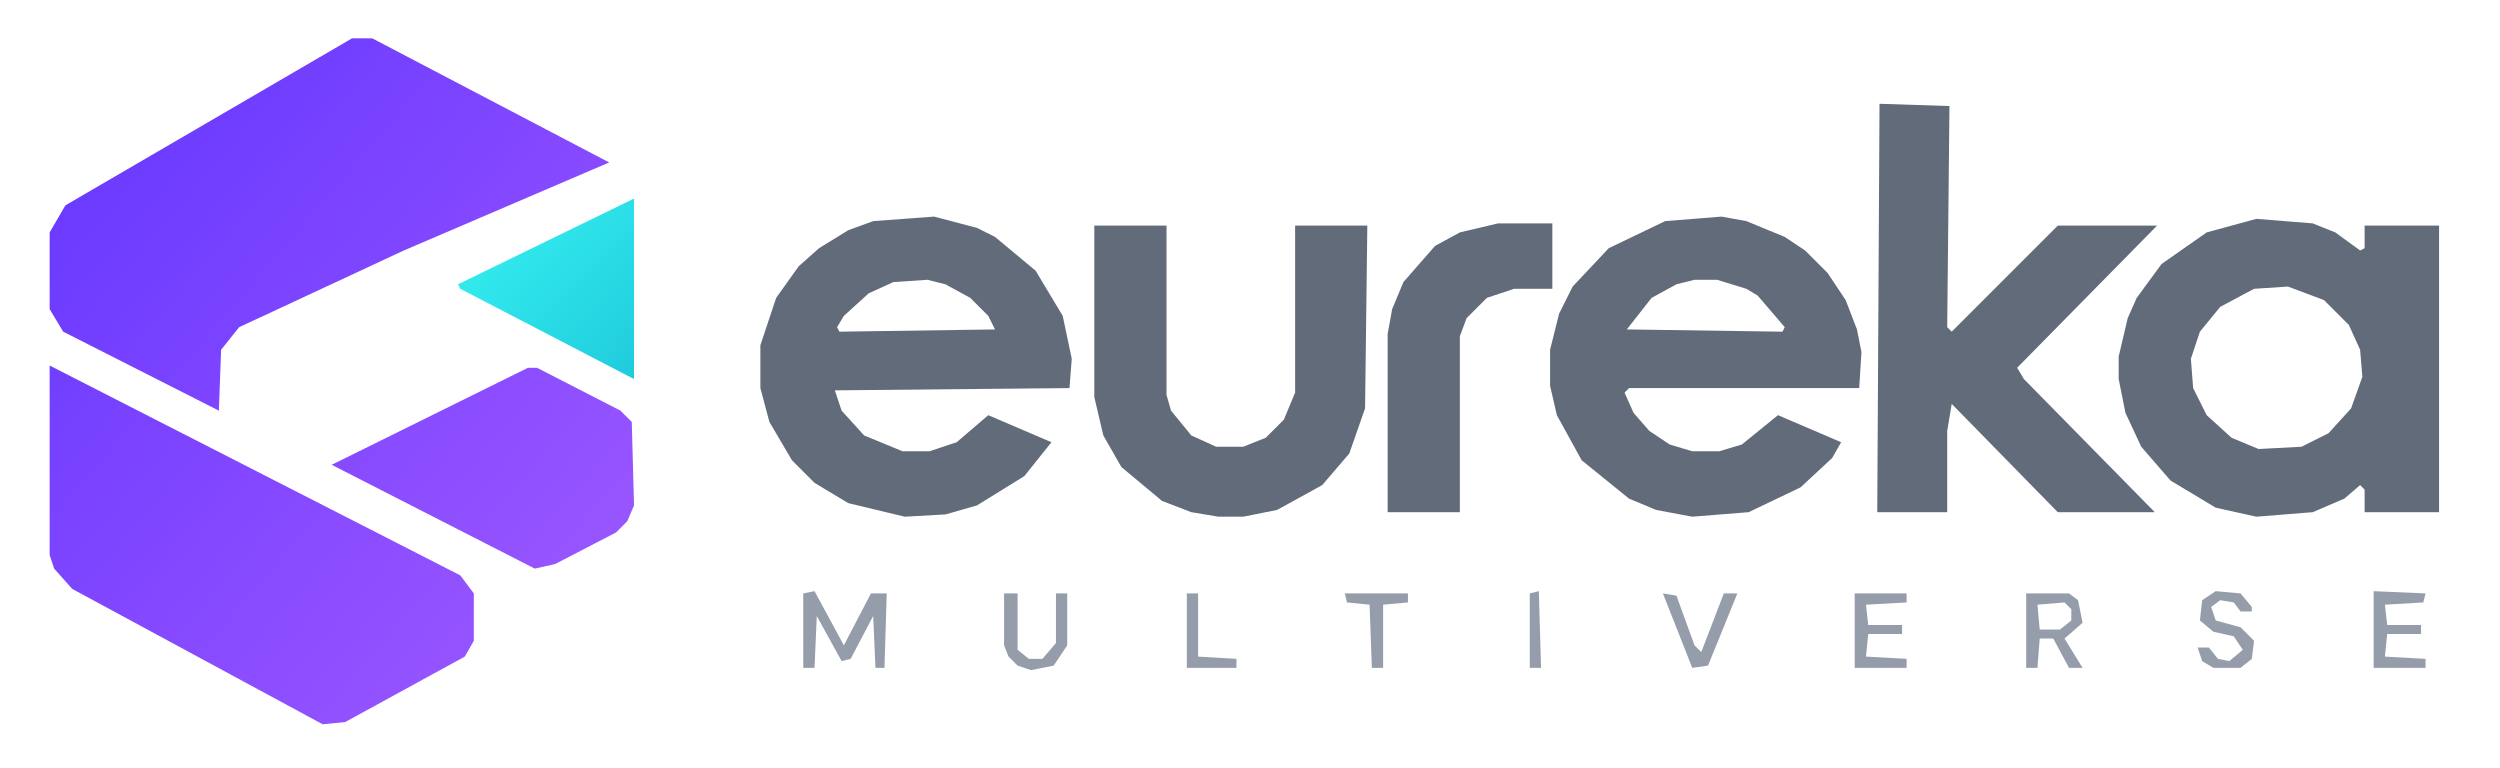
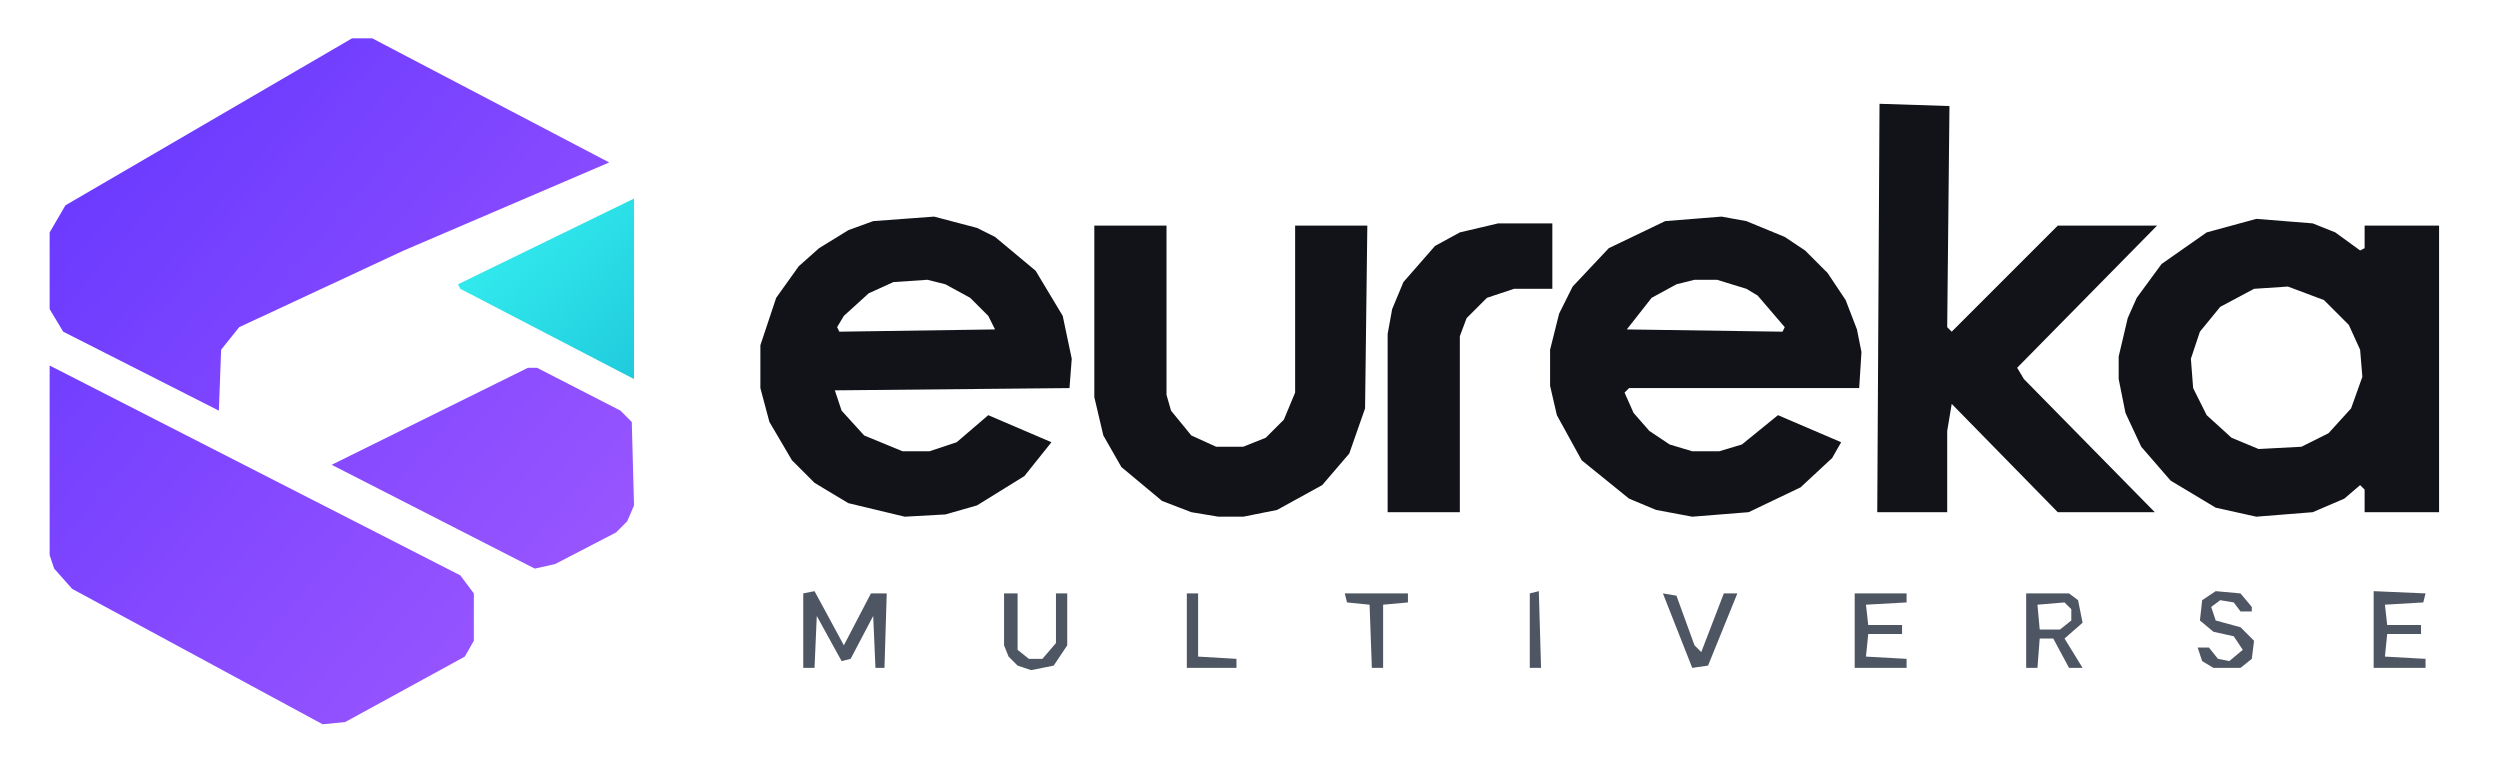
<svg xmlns="http://www.w3.org/2000/svg" viewBox="430 430 1108 340" role="img" aria-labelledby="title desc">
  <defs>
    <linearGradient id="violet" x1="0" y1="0" x2="1" y2="1">
      <stop stop-color="#6236ff" />
      <stop offset=".53" stop-color="#8549ff" />
      <stop offset="1" stop-color="#a05bff" />
    </linearGradient>
    <linearGradient id="cyan" x1="0" y1="0" x2="1" y2="1">
      <stop stop-color="#37f3f3" />
      <stop offset="1" stop-color="#20cbdc" />
    </linearGradient>
  </defs>
  <path fill="url(#violet)" fill-rule="evenodd" d="M711,654 L710,617 L705,612 L668,593 L664,593 L577,636 L667,682 L676,680 L703,666 L708,661Z M452,592 L452,676 L454,682 L462,691 L573,751 L583,750 L636,721 L640,714 L640,693 L634,685Z M700,502 L595,447 L586,447 L459,521 L452,533 L452,567 L458,577 L527,612 L528,585 L536,575 L609,541Z" />
  <path fill="url(#cyan)" fill-rule="evenodd" d="M711,598 L711,518 L633,556 L634,558Z" />
-   <path fill="#626b79" fill-rule="evenodd" d="M915,530 L915,606 L919,623 L927,637 L945,652 L958,657 L970,659 L981,659 L996,656 L1016,645 L1028,631 L1035,611 L1036,530 L1004,530 L1004,604 L999,616 L991,624 L981,628 L969,628 L958,623 L949,612 L947,605 L947,530Z M1118,529 L1094,529 L1077,533 L1066,539 L1052,555 L1047,567 L1045,578 L1045,657 L1077,657 L1077,579 L1080,571 L1089,562 L1101,558 L1118,558Z M1388,547 L1377,562 L1373,571 L1369,588 L1369,598 L1372,613 L1379,628 L1392,643 L1412,655 L1430,659 L1455,657 L1469,651 L1476,645 L1478,647 L1478,657 L1511,657 L1511,530 L1478,530 L1478,540 L1476,541 L1465,533 L1455,529 L1430,527 L1408,533Z M1429,558 L1444,557 L1460,563 L1471,574 L1476,585 L1477,597 L1472,611 L1462,622 L1450,628 L1431,629 L1419,624 L1408,614 L1402,602 L1401,589 L1405,577 L1414,566Z M1168,528 L1143,540 L1127,557 L1121,569 L1117,585 L1117,601 L1120,614 L1131,634 L1152,651 L1164,656 L1180,659 L1205,657 L1228,646 L1242,633 L1246,626 L1218,614 L1202,627 L1192,630 L1180,630 L1170,627 L1161,621 L1154,613 L1150,604 L1152,602 L1254,602 L1255,586 L1253,576 L1248,563 L1240,551 L1230,541 L1221,535 L1204,528 L1193,526Z M1151,576 L1162,562 L1173,556 L1181,554 L1191,554 L1204,558 L1209,561 L1221,575 L1220,577Z M817,528 L806,532 L793,540 L784,548 L774,562 L767,583 L767,602 L771,617 L781,634 L791,644 L806,653 L831,659 L849,658 L863,654 L884,641 L896,626 L868,614 L854,626 L842,630 L830,630 L813,623 L803,612 L800,603 L904,602 L905,589 L901,570 L889,550 L871,535 L863,531 L844,526Z M801,575 L804,570 L815,560 L826,555 L841,554 L849,556 L860,562 L868,570 L871,576 L802,577Z M1263,476 L1262,657 L1293,657 L1293,621 L1295,609 L1342,657 L1385,657 L1327,598 L1324,593 L1386,530 L1342,530 L1295,577 L1293,575 L1294,477Z" />
-   <path fill="#969daa" fill-rule="evenodd" d="M1328,693 L1328,726 L1333,726 L1334,713 L1340,713 L1347,726 L1353,726 L1345,713 L1353,706 L1351,696 L1347,693Z M1333,698 L1345,697 L1348,700 L1348,705 L1343,709 L1334,709Z M1252,693 L1252,726 L1275,726 L1275,722 L1257,721 L1258,711 L1273,711 L1273,707 L1258,707 L1257,698 L1275,697 L1275,693Z M1026,693 L1027,697 L1037,698 L1038,726 L1043,726 L1043,698 L1054,697 L1054,693Z M956,693 L956,726 L978,726 L978,722 L961,721 L961,693Z M875,693 L875,716 L877,721 L881,725 L887,727 L897,725 L903,716 L903,693 L898,693 L898,715 L892,722 L886,722 L881,718 L881,693Z M1482,692 L1482,726 L1505,726 L1505,722 L1487,721 L1488,711 L1503,711 L1503,707 L1488,707 L1487,698 L1504,697 L1505,693Z M1412,692 L1406,696 L1405,705 L1411,710 L1420,712 L1424,718 L1418,723 L1413,722 L1409,717 L1404,717 L1406,723 L1411,726 L1423,726 L1428,722 L1429,714 L1423,708 L1412,705 L1410,699 L1414,696 L1420,697 L1423,701 L1428,701 L1428,699 L1423,693Z M1200,693 L1194,693 L1184,719 L1181,716 L1173,694 L1167,693 L1180,726 L1187,725Z M1112,692 L1108,693 L1108,726 L1113,726Z M786,693 L786,726 L791,726 L792,703 L803,723 L807,722 L817,703 L818,726 L822,726 L823,693 L816,693 L804,716 L791,692Z" />
+   <path fill="#111318" fill-rule="evenodd" d="M915,530 L915,606 L919,623 L927,637 L945,652 L958,657 L970,659 L981,659 L996,656 L1016,645 L1028,631 L1035,611 L1036,530 L1004,530 L1004,604 L999,616 L991,624 L981,628 L969,628 L958,623 L949,612 L947,605 L947,530Z M1118,529 L1094,529 L1077,533 L1066,539 L1052,555 L1047,567 L1045,578 L1045,657 L1077,657 L1077,579 L1080,571 L1089,562 L1101,558 L1118,558Z M1388,547 L1377,562 L1373,571 L1369,588 L1369,598 L1372,613 L1379,628 L1392,643 L1412,655 L1430,659 L1455,657 L1469,651 L1476,645 L1478,647 L1478,657 L1511,657 L1511,530 L1478,530 L1478,540 L1476,541 L1465,533 L1455,529 L1430,527 L1408,533Z M1429,558 L1444,557 L1460,563 L1471,574 L1476,585 L1477,597 L1472,611 L1462,622 L1450,628 L1431,629 L1419,624 L1408,614 L1402,602 L1401,589 L1405,577 L1414,566Z M1168,528 L1143,540 L1127,557 L1121,569 L1117,585 L1117,601 L1120,614 L1131,634 L1152,651 L1164,656 L1180,659 L1205,657 L1228,646 L1242,633 L1246,626 L1218,614 L1202,627 L1192,630 L1180,630 L1170,627 L1161,621 L1154,613 L1150,604 L1152,602 L1254,602 L1255,586 L1253,576 L1248,563 L1240,551 L1230,541 L1221,535 L1204,528 L1193,526Z M1151,576 L1162,562 L1173,556 L1181,554 L1191,554 L1204,558 L1209,561 L1221,575 L1220,577Z M817,528 L806,532 L793,540 L784,548 L774,562 L767,583 L767,602 L771,617 L781,634 L791,644 L806,653 L831,659 L849,658 L863,654 L884,641 L896,626 L868,614 L854,626 L842,630 L830,630 L813,623 L803,612 L800,603 L904,602 L905,589 L901,570 L889,550 L871,535 L863,531 L844,526Z M801,575 L804,570 L815,560 L826,555 L841,554 L849,556 L860,562 L868,570 L871,576 L802,577Z M1263,476 L1262,657 L1293,657 L1293,621 L1295,609 L1342,657 L1385,657 L1327,598 L1324,593 L1386,530 L1342,530 L1295,577 L1293,575 L1294,477Z" />
+   <path fill="#4f5663" fill-rule="evenodd" d="M1328,693 L1328,726 L1333,726 L1334,713 L1340,713 L1347,726 L1353,726 L1345,713 L1353,706 L1351,696 L1347,693Z M1333,698 L1345,697 L1348,700 L1348,705 L1343,709 L1334,709Z M1252,693 L1252,726 L1275,726 L1275,722 L1257,721 L1258,711 L1273,711 L1273,707 L1258,707 L1257,698 L1275,697 L1275,693Z M1026,693 L1027,697 L1037,698 L1038,726 L1043,726 L1043,698 L1054,697 L1054,693Z M956,693 L956,726 L978,726 L978,722 L961,721 L961,693Z M875,693 L875,716 L877,721 L881,725 L887,727 L897,725 L903,716 L903,693 L898,693 L898,715 L892,722 L886,722 L881,718 L881,693Z M1482,692 L1482,726 L1505,726 L1505,722 L1487,721 L1488,711 L1503,711 L1503,707 L1488,707 L1487,698 L1504,697 L1505,693Z M1412,692 L1406,696 L1405,705 L1411,710 L1420,712 L1424,718 L1418,723 L1413,722 L1409,717 L1404,717 L1406,723 L1411,726 L1423,726 L1428,722 L1429,714 L1423,708 L1412,705 L1410,699 L1414,696 L1420,697 L1423,701 L1428,701 L1428,699 L1423,693Z M1200,693 L1194,693 L1184,719 L1181,716 L1173,694 L1167,693 L1180,726 L1187,725Z M1112,692 L1108,693 L1108,726 L1113,726Z M786,693 L786,726 L791,726 L792,703 L803,723 L807,722 L817,703 L818,726 L822,726 L823,693 L816,693 L804,716 L791,692Z" />
</svg>
